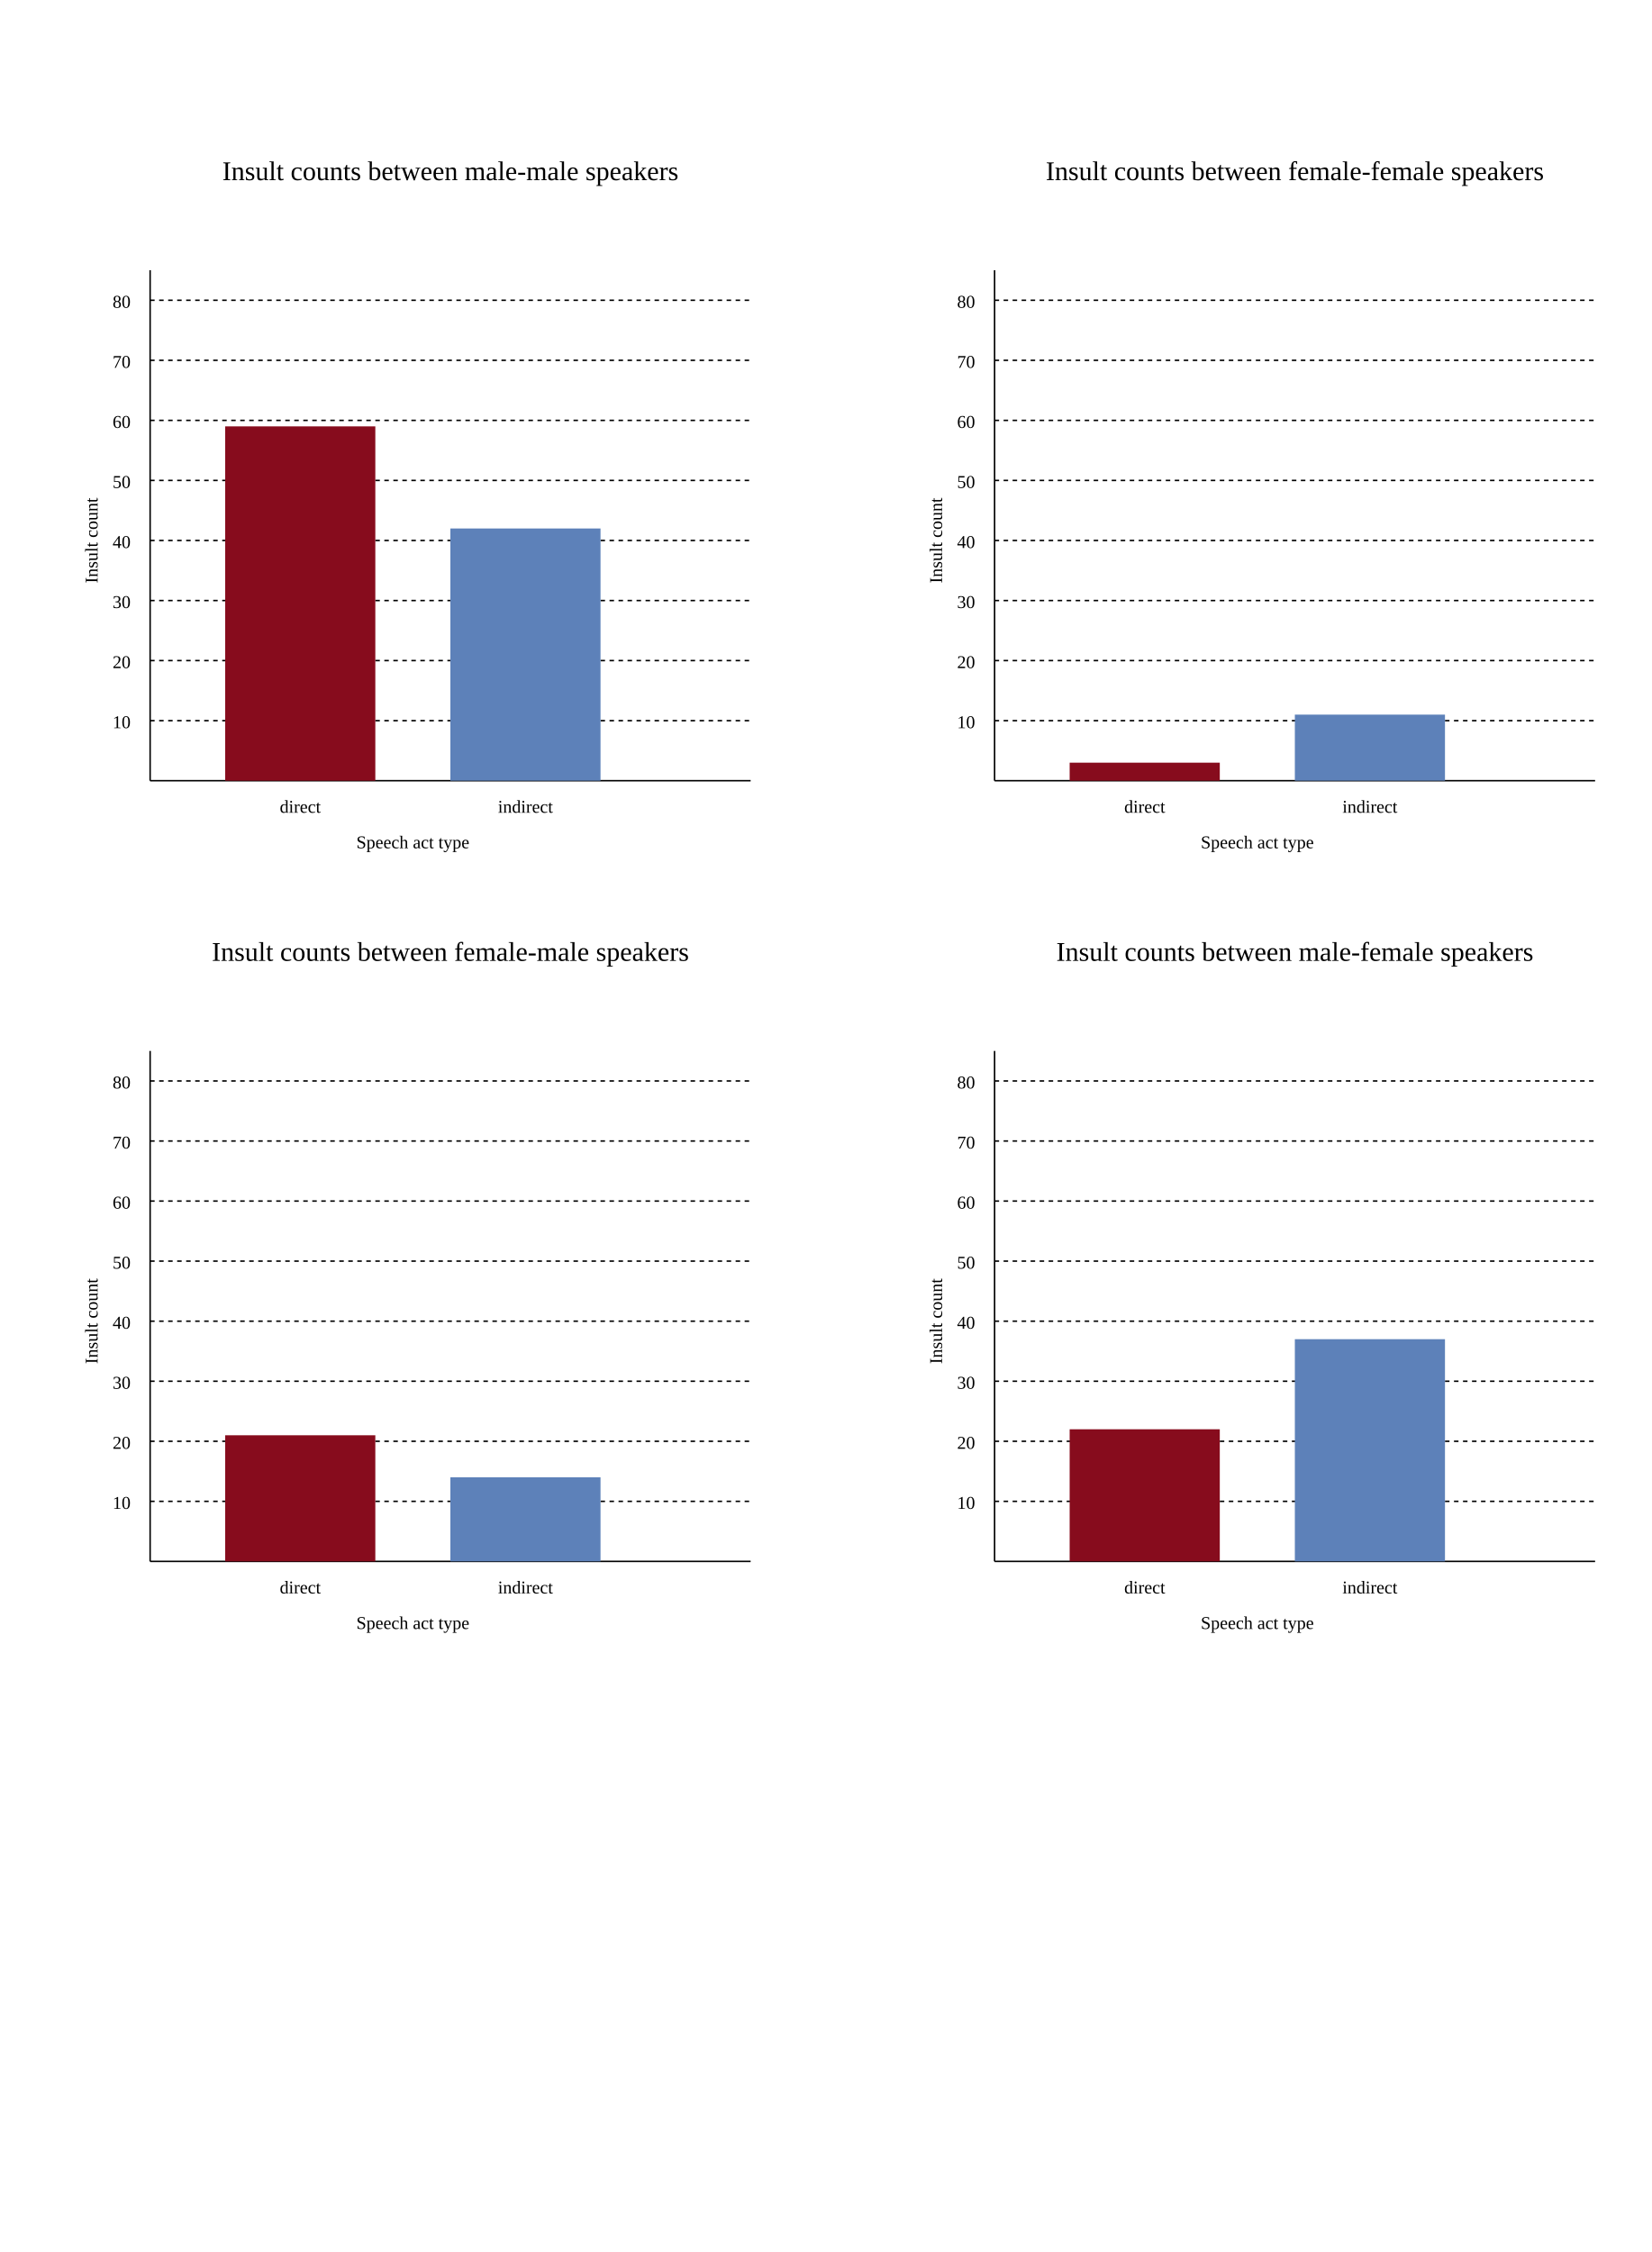
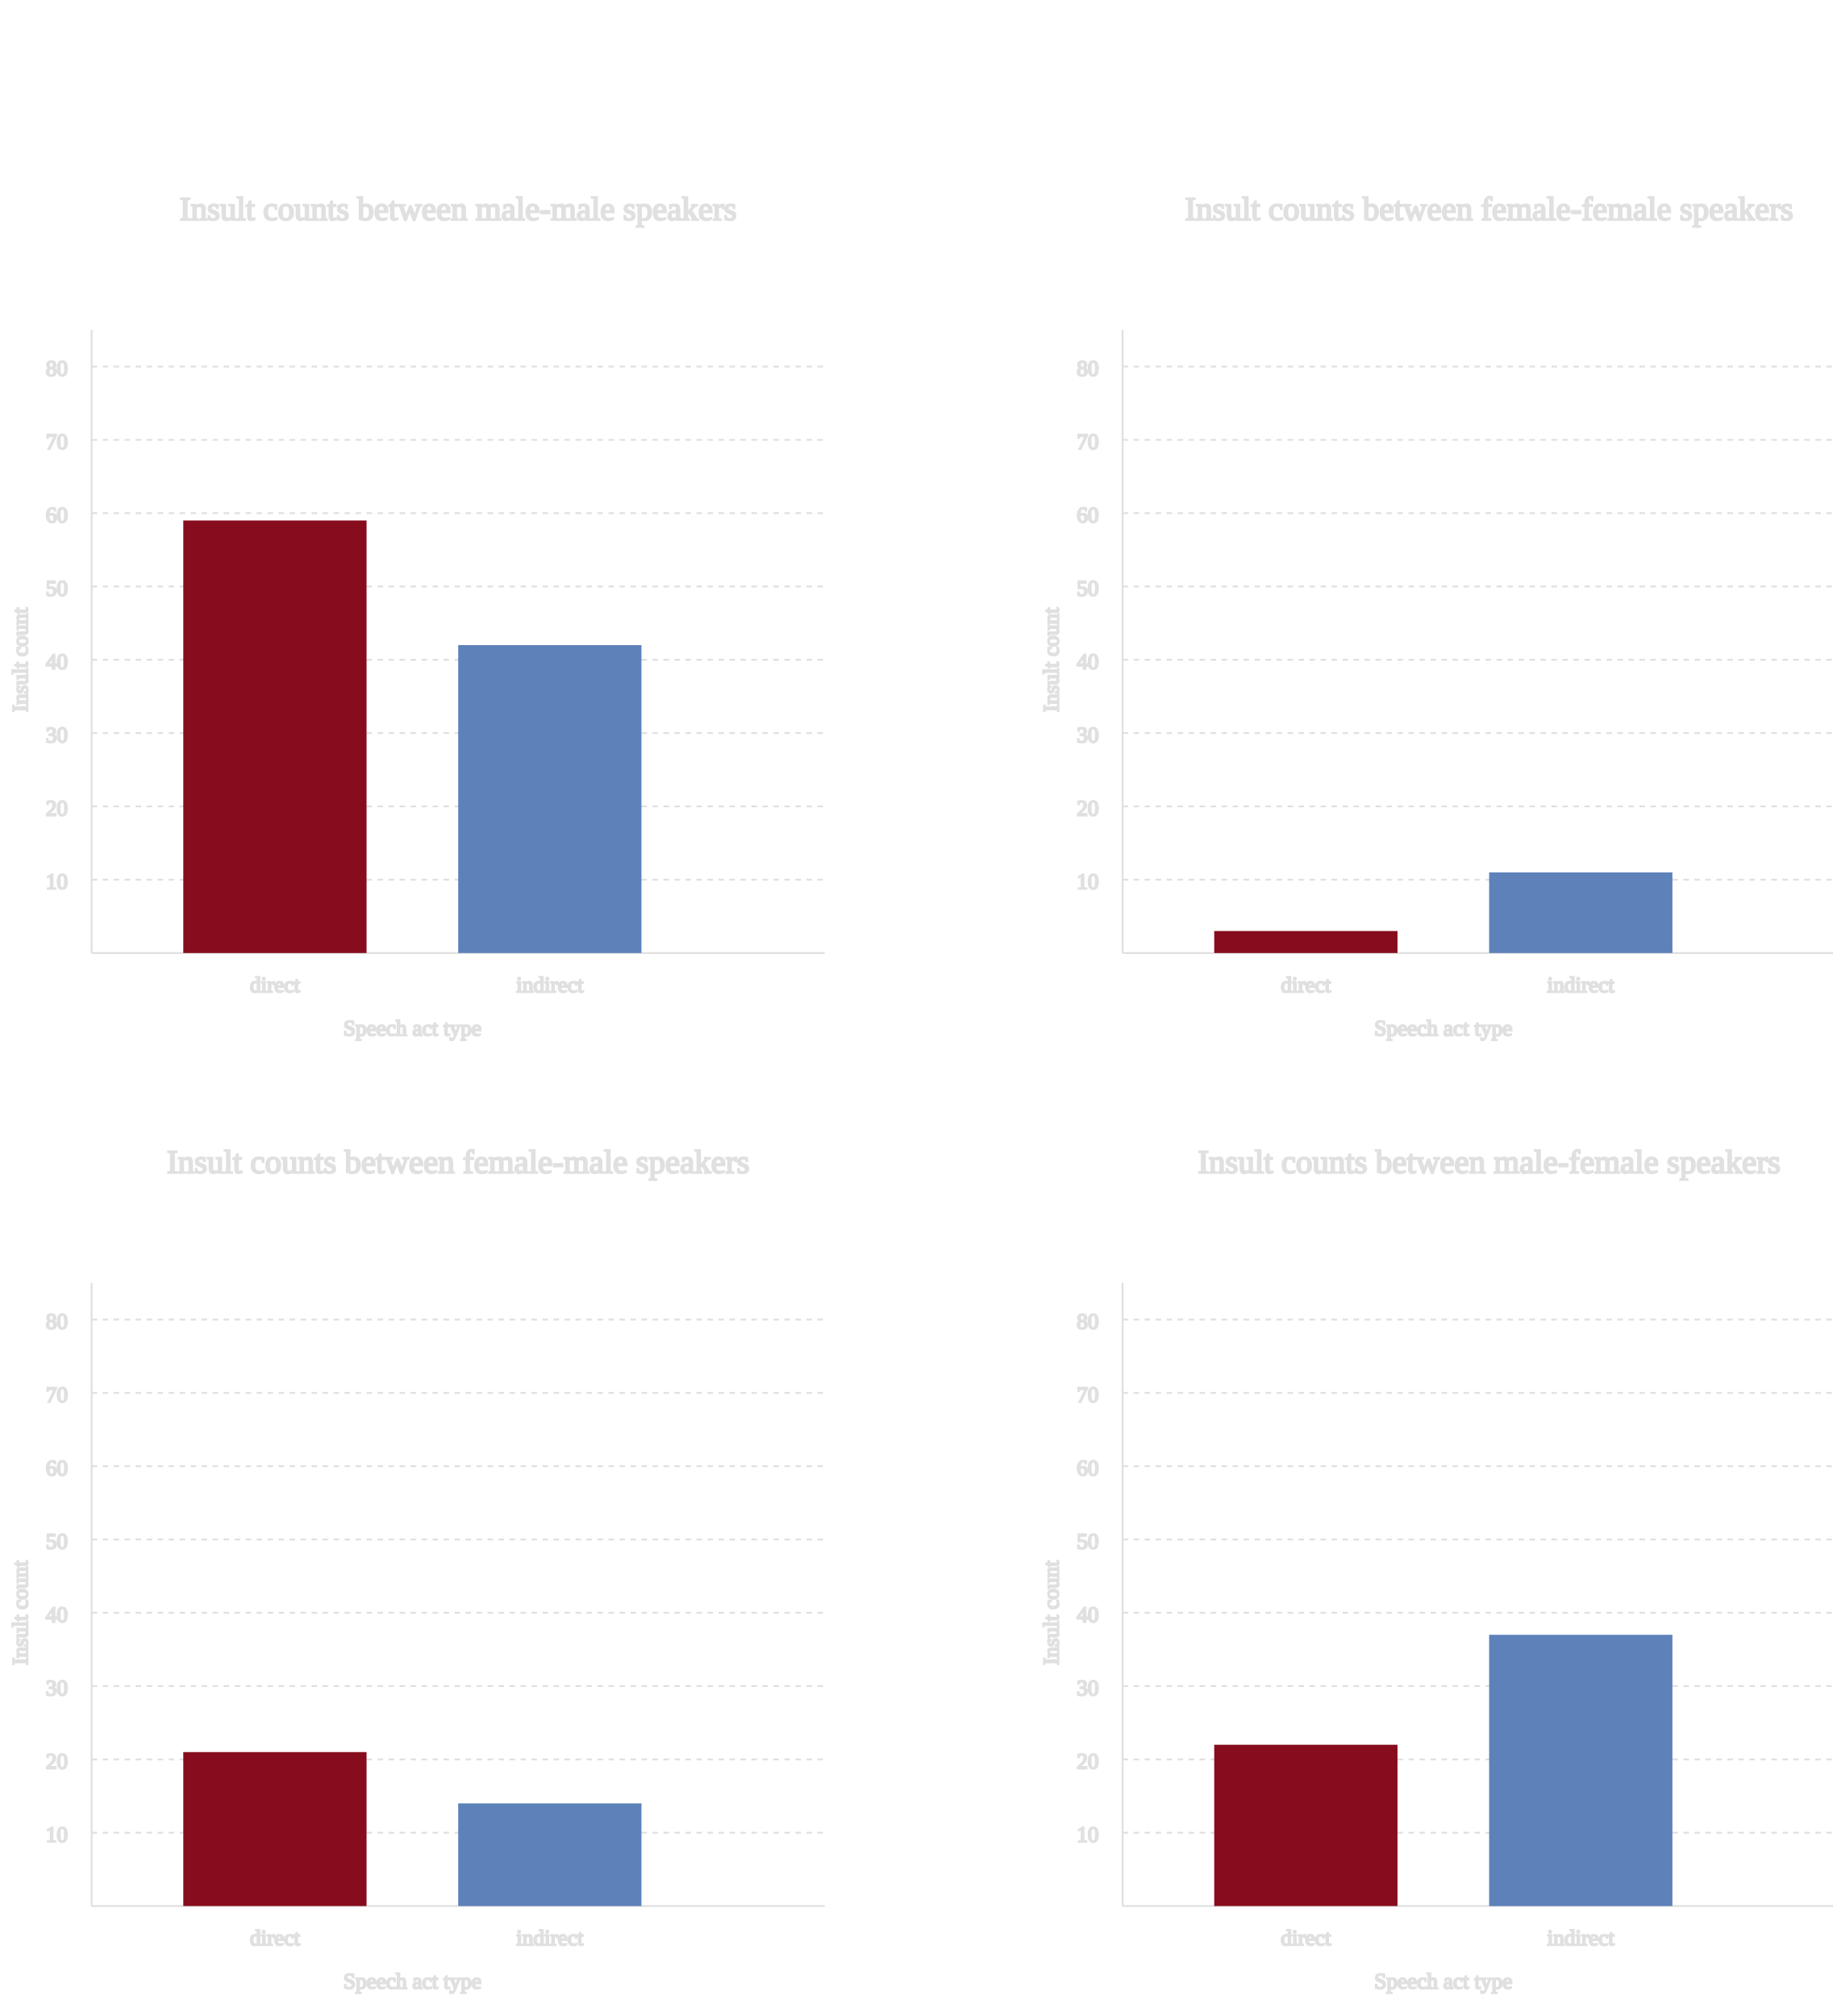
- <svg xmlns="http://www.w3.org/2000/svg" height="1500" width="1100">
+ <svg xmlns="http://www.w3.org/2000/svg" viewBox="50 0 1000 1100" width="100%" class="speech_acts">
  <g transform="translate(50, 520)">
-     <line x1="50" x2="450" y1="0" y2="0" stroke="black" />
-     <line x1="50" x2="50" y1="0" y2="-340" stroke="black" />
-     <line x1="50" y1="-40" x2="450" y2="-40" stroke="black" stroke-dasharray="3" />
-     <text x="25" y="-35">10</text>
-     <line x1="50" y1="-80" x2="450" y2="-80" stroke="black" stroke-dasharray="3" />
-     <text x="25" y="-75">20</text>
-     <line x1="50" y1="-120" x2="450" y2="-120" stroke="black" stroke-dasharray="3" />
-     <text x="25" y="-115">30</text>
-     <line x1="50" y1="-160" x2="450" y2="-160" stroke="black" stroke-dasharray="3" />
-     <text x="25" y="-155">40</text>
-     <line x1="50" y1="-200" x2="450" y2="-200" stroke="black" stroke-dasharray="3" />
-     <text x="25" y="-195">50</text>
-     <line x1="50" y1="-240" x2="450" y2="-240" stroke="black" stroke-dasharray="3" />
-     <text x="25" y="-235">60</text>
-     <line x1="50" y1="-280" x2="450" y2="-280" stroke="black" stroke-dasharray="3" />
-     <text x="25" y="-275">70</text>
-     <line x1="50" y1="-320" x2="450" y2="-320" stroke="black" stroke-dasharray="3" />
-     <text x="25" y="-315">80</text>
-     <text x="250" y="-400" font-size="18" text-anchor="middle">Insult
+     <line x1="50" x2="450" y1="0" y2="0" stroke="#E0E0E0" />
+     <line x1="50" x2="50" y1="0" y2="-340" stroke="#E0E0E0" />
+     <line x1="50" y1="-40" x2="450" y2="-40" stroke="#E0E0E0" stroke-dasharray="3" />
+     <text x="25" y="-35" stroke="#E0E0E0" fill="#E0E0E0">10</text>
+     <line x1="50" y1="-80" x2="450" y2="-80" stroke="#E0E0E0" stroke-dasharray="3" />
+     <text x="25" y="-75" stroke="#E0E0E0" fill="#E0E0E0">20</text>
+     <line x1="50" y1="-120" x2="450" y2="-120" stroke="#E0E0E0" stroke-dasharray="3" />
+     <text x="25" y="-115" stroke="#E0E0E0" fill="#E0E0E0">30</text>
+     <line x1="50" y1="-160" x2="450" y2="-160" stroke="#E0E0E0" stroke-dasharray="3" />
+     <text x="25" y="-155" stroke="#E0E0E0" fill="#E0E0E0">40</text>
+     <line x1="50" y1="-200" x2="450" y2="-200" stroke="#E0E0E0" stroke-dasharray="3" />
+     <text x="25" y="-195" stroke="#E0E0E0" fill="#E0E0E0">50</text>
+     <line x1="50" y1="-240" x2="450" y2="-240" stroke="#E0E0E0" stroke-dasharray="3" />
+     <text x="25" y="-235" stroke="#E0E0E0" fill="#E0E0E0">60</text>
+     <line x1="50" y1="-280" x2="450" y2="-280" stroke="#E0E0E0" stroke-dasharray="3" />
+     <text x="25" y="-275" stroke="#E0E0E0" fill="#E0E0E0">70</text>
+     <line x1="50" y1="-320" x2="450" y2="-320" stroke="#E0E0E0" stroke-dasharray="3" />
+     <text x="25" y="-315" stroke="#E0E0E0" fill="#E0E0E0">80</text>
+     <text x="250" y="-400" font-size="18" text-anchor="middle" stroke="#E0E0E0" fill="#E0E0E0">Insult
                        counts between male-male speakers</text>
-     <text x="160" y="15" transform="rotate(-90)" text-anchor="middle">Insult count</text>
-     <text x="225" y="45" text-anchor="middle">Speech act type</text>
+     <text x="160" y="15" transform="rotate(-90)" text-anchor="middle" stroke="#E0E0E0" fill="#E0E0E0">Insult count</text>
+     <text x="225" y="45" text-anchor="middle" stroke="#E0E0E0" fill="#E0E0E0">Speech act type</text>
    <rect x="100" y="-236" width="100" height="236" fill="#870C1D" />
-     <text x="150" y="21.333" text-anchor="middle">direct</text>
+     <text x="150" y="21.333" text-anchor="middle" stroke="#E0E0E0" fill="#E0E0E0">direct</text>
    <rect x="250" y="-168" width="100" height="168" fill="#5D81B9" />
-     <text x="300" y="21.333" text-anchor="middle">indirect</text>
+     <text x="300" y="21.333" text-anchor="middle" stroke="#E0E0E0" fill="#E0E0E0">indirect</text>
  </g>
  <g transform="translate(612.5, 1040)">
-     <line x1="50" x2="450" y1="0" y2="0" stroke="black" />
-     <line x1="50" x2="50" y1="0" y2="-340" stroke="black" />
-     <line x1="50" y1="-40" x2="450" y2="-40" stroke="black" stroke-dasharray="3" />
-     <text x="25" y="-35">10</text>
-     <line x1="50" y1="-80" x2="450" y2="-80" stroke="black" stroke-dasharray="3" />
-     <text x="25" y="-75">20</text>
-     <line x1="50" y1="-120" x2="450" y2="-120" stroke="black" stroke-dasharray="3" />
-     <text x="25" y="-115">30</text>
-     <line x1="50" y1="-160" x2="450" y2="-160" stroke="black" stroke-dasharray="3" />
-     <text x="25" y="-155">40</text>
-     <line x1="50" y1="-200" x2="450" y2="-200" stroke="black" stroke-dasharray="3" />
-     <text x="25" y="-195">50</text>
-     <line x1="50" y1="-240" x2="450" y2="-240" stroke="black" stroke-dasharray="3" />
-     <text x="25" y="-235">60</text>
-     <line x1="50" y1="-280" x2="450" y2="-280" stroke="black" stroke-dasharray="3" />
-     <text x="25" y="-275">70</text>
-     <line x1="50" y1="-320" x2="450" y2="-320" stroke="black" stroke-dasharray="3" />
-     <text x="25" y="-315">80</text>
-     <text x="250" y="-400" font-size="18" text-anchor="middle">Insult
+     <line x1="50" x2="450" y1="0" y2="0" stroke="#E0E0E0" />
+     <line x1="50" x2="50" y1="0" y2="-340" stroke="#E0E0E0" />
+     <line x1="50" y1="-40" x2="450" y2="-40" stroke="#E0E0E0" stroke-dasharray="3" />
+     <text x="25" y="-35" stroke="#E0E0E0" fill="#E0E0E0">10</text>
+     <line x1="50" y1="-80" x2="450" y2="-80" stroke="#E0E0E0" stroke-dasharray="3" />
+     <text x="25" y="-75" stroke="#E0E0E0" fill="#E0E0E0">20</text>
+     <line x1="50" y1="-120" x2="450" y2="-120" stroke="#E0E0E0" stroke-dasharray="3" />
+     <text x="25" y="-115" stroke="#E0E0E0" fill="#E0E0E0">30</text>
+     <line x1="50" y1="-160" x2="450" y2="-160" stroke="#E0E0E0" stroke-dasharray="3" />
+     <text x="25" y="-155" stroke="#E0E0E0" fill="#E0E0E0">40</text>
+     <line x1="50" y1="-200" x2="450" y2="-200" stroke="#E0E0E0" stroke-dasharray="3" />
+     <text x="25" y="-195" stroke="#E0E0E0" fill="#E0E0E0">50</text>
+     <line x1="50" y1="-240" x2="450" y2="-240" stroke="#E0E0E0" stroke-dasharray="3" />
+     <text x="25" y="-235" stroke="#E0E0E0" fill="#E0E0E0">60</text>
+     <line x1="50" y1="-280" x2="450" y2="-280" stroke="#E0E0E0" stroke-dasharray="3" />
+     <text x="25" y="-275" stroke="#E0E0E0" fill="#E0E0E0">70</text>
+     <line x1="50" y1="-320" x2="450" y2="-320" stroke="#E0E0E0" stroke-dasharray="3" />
+     <text x="25" y="-315" stroke="#E0E0E0" fill="#E0E0E0">80</text>
+     <text x="250" y="-400" font-size="18" text-anchor="middle" stroke="#E0E0E0" fill="#E0E0E0">Insult
                        counts between male-female speakers</text>
-     <text x="160" y="15" transform="rotate(-90)" text-anchor="middle">Insult count</text>
-     <text x="225" y="45" text-anchor="middle">Speech act type</text>
+     <text x="160" y="15" transform="rotate(-90)" text-anchor="middle" stroke="#E0E0E0" fill="#E0E0E0">Insult count</text>
+     <text x="225" y="45" text-anchor="middle" stroke="#E0E0E0" fill="#E0E0E0">Speech act type</text>
    <rect x="100" y="-88" width="100" height="88" fill="#870C1D" />
-     <text x="150" y="21.333" text-anchor="middle">direct</text>
+     <text x="150" y="21.333" text-anchor="middle" stroke="#E0E0E0" fill="#E0E0E0">direct</text>
    <rect x="250" y="-148" width="100" height="148" fill="#5D81B9" />
-     <text x="300" y="21.333" text-anchor="middle">indirect</text>
+     <text x="300" y="21.333" text-anchor="middle" stroke="#E0E0E0" fill="#E0E0E0">indirect</text>
  </g>
  <g transform="translate(50, 1040)">
-     <line x1="50" x2="450" y1="0" y2="0" stroke="black" />
-     <line x1="50" x2="50" y1="0" y2="-340" stroke="black" />
-     <line x1="50" y1="-40" x2="450" y2="-40" stroke="black" stroke-dasharray="3" />
-     <text x="25" y="-35">10</text>
-     <line x1="50" y1="-80" x2="450" y2="-80" stroke="black" stroke-dasharray="3" />
-     <text x="25" y="-75">20</text>
-     <line x1="50" y1="-120" x2="450" y2="-120" stroke="black" stroke-dasharray="3" />
-     <text x="25" y="-115">30</text>
-     <line x1="50" y1="-160" x2="450" y2="-160" stroke="black" stroke-dasharray="3" />
-     <text x="25" y="-155">40</text>
-     <line x1="50" y1="-200" x2="450" y2="-200" stroke="black" stroke-dasharray="3" />
-     <text x="25" y="-195">50</text>
-     <line x1="50" y1="-240" x2="450" y2="-240" stroke="black" stroke-dasharray="3" />
-     <text x="25" y="-235">60</text>
-     <line x1="50" y1="-280" x2="450" y2="-280" stroke="black" stroke-dasharray="3" />
-     <text x="25" y="-275">70</text>
-     <line x1="50" y1="-320" x2="450" y2="-320" stroke="black" stroke-dasharray="3" />
-     <text x="25" y="-315">80</text>
-     <text x="250" y="-400" font-size="18" text-anchor="middle">Insult
+     <line x1="50" x2="450" y1="0" y2="0" stroke="#E0E0E0" />
+     <line x1="50" x2="50" y1="0" y2="-340" stroke="#E0E0E0" />
+     <line x1="50" y1="-40" x2="450" y2="-40" stroke="#E0E0E0" stroke-dasharray="3" />
+     <text x="25" y="-35" stroke="#E0E0E0" fill="#E0E0E0">10</text>
+     <line x1="50" y1="-80" x2="450" y2="-80" stroke="#E0E0E0" stroke-dasharray="3" />
+     <text x="25" y="-75" stroke="#E0E0E0" fill="#E0E0E0">20</text>
+     <line x1="50" y1="-120" x2="450" y2="-120" stroke="#E0E0E0" stroke-dasharray="3" />
+     <text x="25" y="-115" stroke="#E0E0E0" fill="#E0E0E0">30</text>
+     <line x1="50" y1="-160" x2="450" y2="-160" stroke="#E0E0E0" stroke-dasharray="3" />
+     <text x="25" y="-155" stroke="#E0E0E0" fill="#E0E0E0">40</text>
+     <line x1="50" y1="-200" x2="450" y2="-200" stroke="#E0E0E0" stroke-dasharray="3" />
+     <text x="25" y="-195" stroke="#E0E0E0" fill="#E0E0E0">50</text>
+     <line x1="50" y1="-240" x2="450" y2="-240" stroke="#E0E0E0" stroke-dasharray="3" />
+     <text x="25" y="-235" stroke="#E0E0E0" fill="#E0E0E0">60</text>
+     <line x1="50" y1="-280" x2="450" y2="-280" stroke="#E0E0E0" stroke-dasharray="3" />
+     <text x="25" y="-275" stroke="#E0E0E0" fill="#E0E0E0">70</text>
+     <line x1="50" y1="-320" x2="450" y2="-320" stroke="#E0E0E0" stroke-dasharray="3" />
+     <text x="25" y="-315" stroke="#E0E0E0" fill="#E0E0E0">80</text>
+     <text x="250" y="-400" font-size="18" text-anchor="middle" stroke="#E0E0E0" fill="#E0E0E0">Insult
                        counts between female-male speakers</text>
-     <text x="160" y="15" transform="rotate(-90)" text-anchor="middle">Insult count</text>
-     <text x="225" y="45" text-anchor="middle">Speech act type</text>
+     <text x="160" y="15" transform="rotate(-90)" text-anchor="middle" stroke="#E0E0E0" fill="#E0E0E0">Insult count</text>
+     <text x="225" y="45" text-anchor="middle" stroke="#E0E0E0" fill="#E0E0E0">Speech act type</text>
    <rect x="100" y="-84" width="100" height="84" fill="#870C1D" />
-     <text x="150" y="21.333" text-anchor="middle">direct</text>
+     <text x="150" y="21.333" text-anchor="middle" stroke="#E0E0E0" fill="#E0E0E0">direct</text>
    <rect x="250" y="-56" width="100" height="56" fill="#5D81B9" />
-     <text x="300" y="21.333" text-anchor="middle">indirect</text>
+     <text x="300" y="21.333" text-anchor="middle" stroke="#E0E0E0" fill="#E0E0E0">indirect</text>
  </g>
  <g transform="translate(612.5, 520)">
-     <line x1="50" x2="450" y1="0" y2="0" stroke="black" />
-     <line x1="50" x2="50" y1="0" y2="-340" stroke="black" />
-     <line x1="50" y1="-40" x2="450" y2="-40" stroke="black" stroke-dasharray="3" />
-     <text x="25" y="-35">10</text>
-     <line x1="50" y1="-80" x2="450" y2="-80" stroke="black" stroke-dasharray="3" />
-     <text x="25" y="-75">20</text>
-     <line x1="50" y1="-120" x2="450" y2="-120" stroke="black" stroke-dasharray="3" />
-     <text x="25" y="-115">30</text>
-     <line x1="50" y1="-160" x2="450" y2="-160" stroke="black" stroke-dasharray="3" />
-     <text x="25" y="-155">40</text>
-     <line x1="50" y1="-200" x2="450" y2="-200" stroke="black" stroke-dasharray="3" />
-     <text x="25" y="-195">50</text>
-     <line x1="50" y1="-240" x2="450" y2="-240" stroke="black" stroke-dasharray="3" />
-     <text x="25" y="-235">60</text>
-     <line x1="50" y1="-280" x2="450" y2="-280" stroke="black" stroke-dasharray="3" />
-     <text x="25" y="-275">70</text>
-     <line x1="50" y1="-320" x2="450" y2="-320" stroke="black" stroke-dasharray="3" />
-     <text x="25" y="-315">80</text>
-     <text x="250" y="-400" font-size="18" text-anchor="middle">Insult
+     <line x1="50" x2="450" y1="0" y2="0" stroke="#E0E0E0" />
+     <line x1="50" x2="50" y1="0" y2="-340" stroke="#E0E0E0" />
+     <line x1="50" y1="-40" x2="450" y2="-40" stroke="#E0E0E0" stroke-dasharray="3" />
+     <text x="25" y="-35" stroke="#E0E0E0" fill="#E0E0E0">10</text>
+     <line x1="50" y1="-80" x2="450" y2="-80" stroke="#E0E0E0" stroke-dasharray="3" />
+     <text x="25" y="-75" stroke="#E0E0E0" fill="#E0E0E0">20</text>
+     <line x1="50" y1="-120" x2="450" y2="-120" stroke="#E0E0E0" stroke-dasharray="3" />
+     <text x="25" y="-115" stroke="#E0E0E0" fill="#E0E0E0">30</text>
+     <line x1="50" y1="-160" x2="450" y2="-160" stroke="#E0E0E0" stroke-dasharray="3" />
+     <text x="25" y="-155" stroke="#E0E0E0" fill="#E0E0E0">40</text>
+     <line x1="50" y1="-200" x2="450" y2="-200" stroke="#E0E0E0" stroke-dasharray="3" />
+     <text x="25" y="-195" stroke="#E0E0E0" fill="#E0E0E0">50</text>
+     <line x1="50" y1="-240" x2="450" y2="-240" stroke="#E0E0E0" stroke-dasharray="3" />
+     <text x="25" y="-235" stroke="#E0E0E0" fill="#E0E0E0">60</text>
+     <line x1="50" y1="-280" x2="450" y2="-280" stroke="#E0E0E0" stroke-dasharray="3" />
+     <text x="25" y="-275" stroke="#E0E0E0" fill="#E0E0E0">70</text>
+     <line x1="50" y1="-320" x2="450" y2="-320" stroke="#E0E0E0" stroke-dasharray="3" />
+     <text x="25" y="-315" stroke="#E0E0E0" fill="#E0E0E0">80</text>
+     <text x="250" y="-400" font-size="18" text-anchor="middle" stroke="#E0E0E0" fill="#E0E0E0">Insult
                        counts between female-female speakers</text>
-     <text x="160" y="15" transform="rotate(-90)" text-anchor="middle">Insult count</text>
-     <text x="225" y="45" text-anchor="middle">Speech act type</text>
+     <text x="160" y="15" transform="rotate(-90)" text-anchor="middle" stroke="#E0E0E0" fill="#E0E0E0">Insult count</text>
+     <text x="225" y="45" text-anchor="middle" stroke="#E0E0E0" fill="#E0E0E0">Speech act type</text>
    <rect x="100" y="-12" width="100" height="12" fill="#870C1D" />
-     <text x="150" y="21.333" text-anchor="middle">direct</text>
+     <text x="150" y="21.333" text-anchor="middle" stroke="#E0E0E0" fill="#E0E0E0">direct</text>
    <rect x="250" y="-44" width="100" height="44" fill="#5D81B9" />
-     <text x="300" y="21.333" text-anchor="middle">indirect</text>
+     <text x="300" y="21.333" text-anchor="middle" stroke="#E0E0E0" fill="#E0E0E0">indirect</text>
  </g>
</svg>
